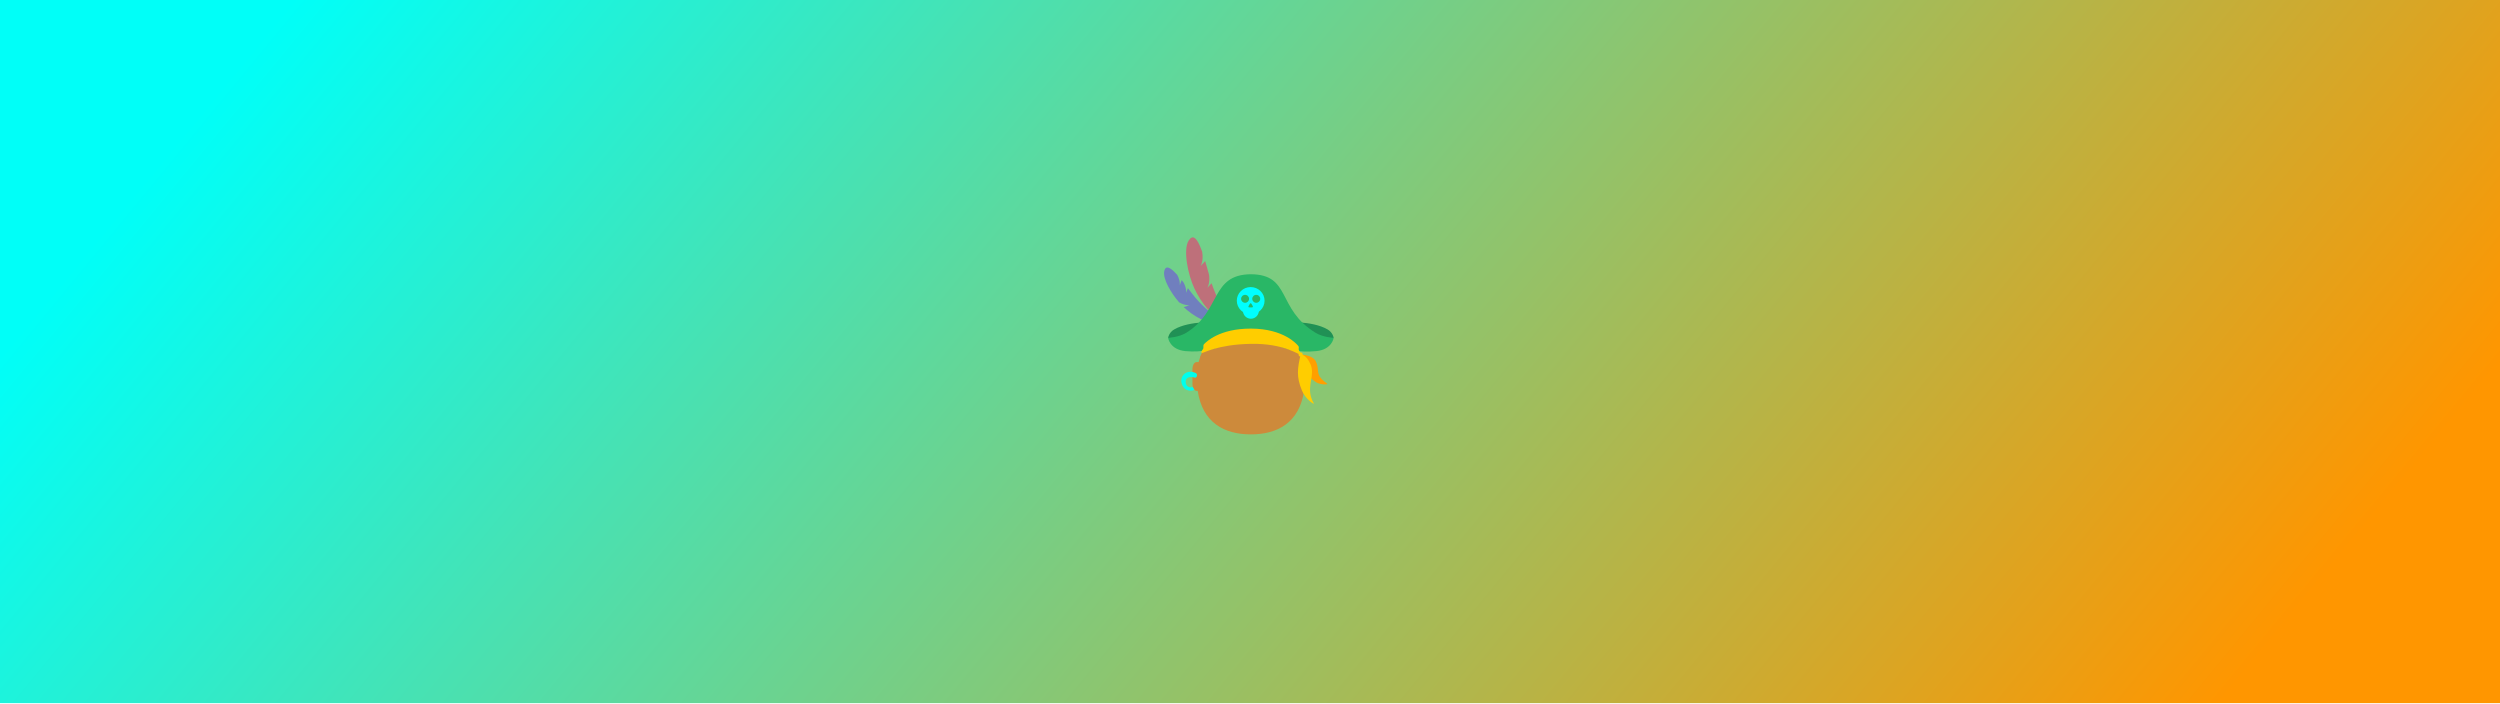
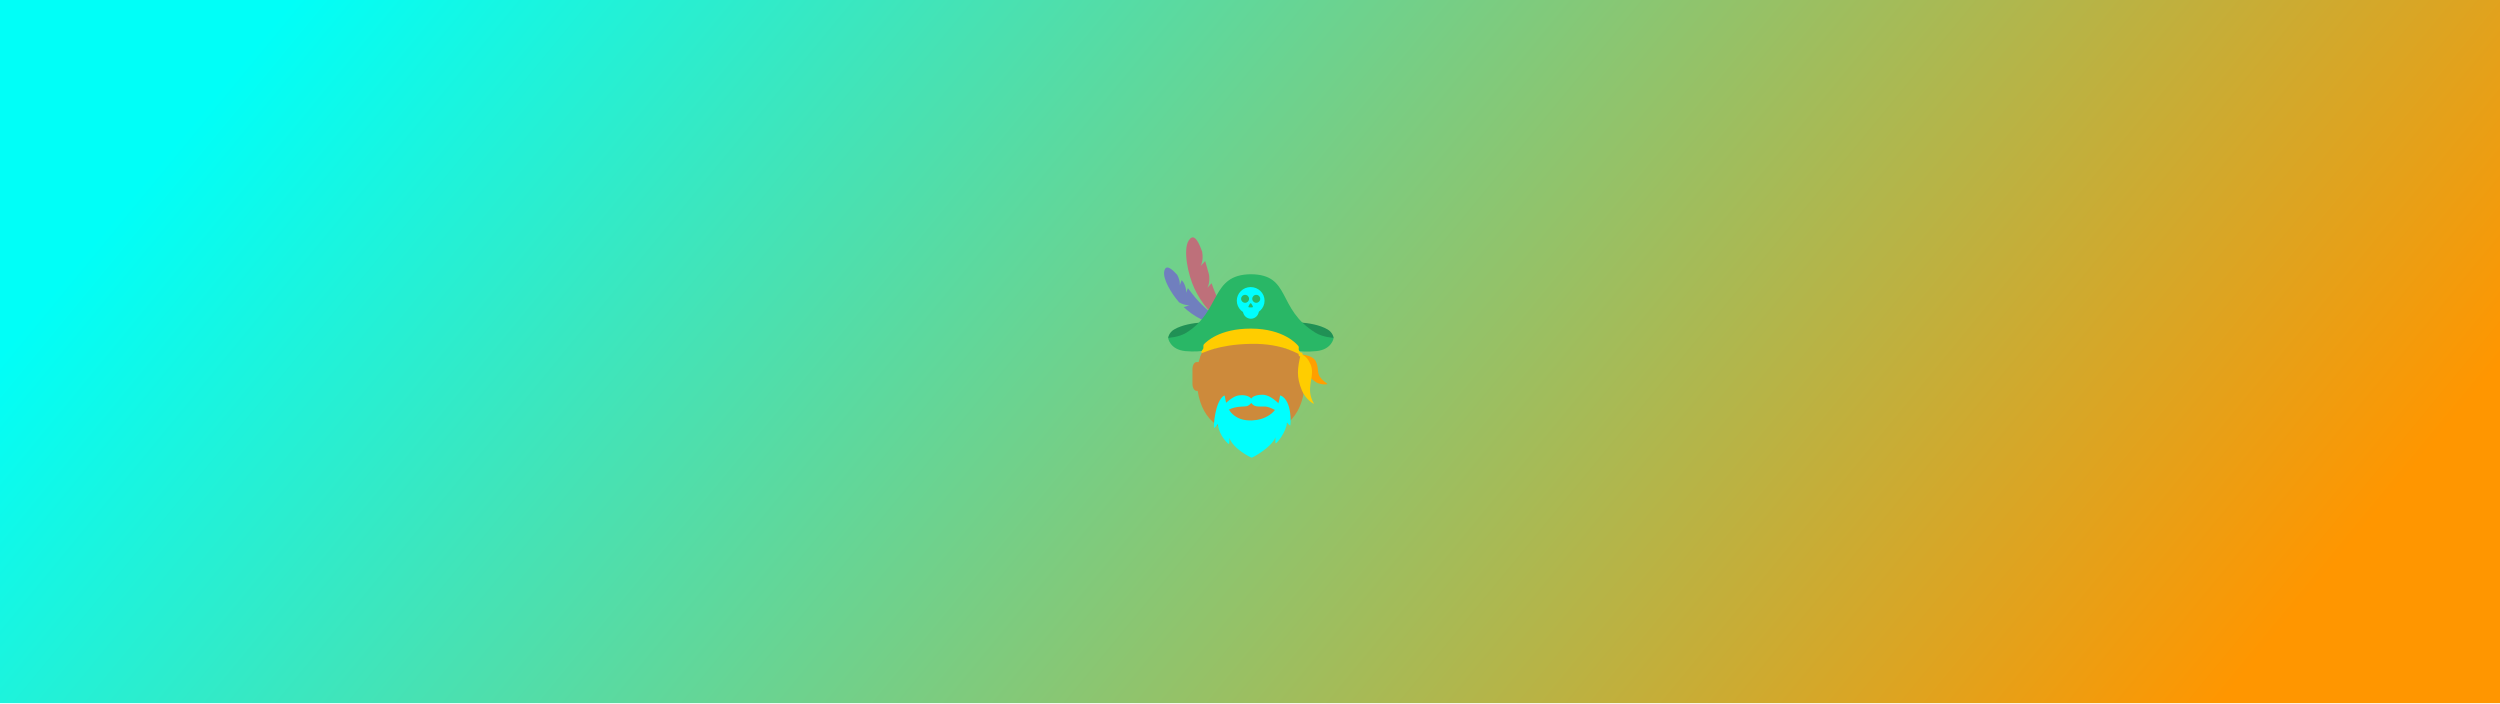
<svg xmlns="http://www.w3.org/2000/svg" xmlns:xlink="http://www.w3.org/1999/xlink" width="3840mm" height="1080mm" viewBox="0 0 3840 1080" version="1.1" id="svg5">
  <defs id="defs2">
    <linearGradient id="linearGradient5537">
      <stop style="stop-color:#00fff8;stop-opacity:1" offset="0" id="stop5533" />
      <stop style="stop-color:#ff9600;stop-opacity:1" offset="1" id="stop5535" />
    </linearGradient>
    <marker style="overflow:visible" id="Arrow1Lstart" refX="0" refY="0" orient="auto">
      <path transform="matrix(0.8,0,0,0.8,10,0)" style="fill:context-stroke;fill-rule:evenodd;stroke:context-stroke;stroke-width:1pt" d="M 0,0 5,-5 -12.5,0 5,5 Z" id="path1505" />
    </marker>
    <filter id="mask-powermask-path-effect8725_inverse" style="color-interpolation-filters:sRGB" height="100" width="100" x="-50" y="-50">
      <feColorMatrix id="mask-powermask-path-effect8725_primitive1" values="1" type="saturate" result="fbSourceGraphic" />
      <feColorMatrix id="mask-powermask-path-effect8725_primitive2" values="-1 0 0 0 1 0 -1 0 0 1 0 0 -1 0 1 0 0 0 1 0 " in="fbSourceGraphic" />
    </filter>
    <filter id="mask-powermask-path-effect8802_inverse" style="color-interpolation-filters:sRGB" height="100" width="100" x="-50" y="-50">
      <feColorMatrix id="mask-powermask-path-effect8802_primitive1" values="1" type="saturate" result="fbSourceGraphic" />
      <feColorMatrix id="mask-powermask-path-effect8802_primitive2" values="-1 0 0 0 1 0 -1 0 0 1 0 0 -1 0 1 0 0 0 1 0 " in="fbSourceGraphic" />
    </filter>
    <clipPath clipPathUnits="userSpaceOnUse" id="clipPath13388">
      <use x="0" y="0" xlink:href="#g13384" id="use13390" width="100%" height="100%" />
    </clipPath>
    <linearGradient xlink:href="#linearGradient5537" id="linearGradient5539" x1="791.865" y1="-417.605" x2="3089.622" y2="1471.974" gradientUnits="userSpaceOnUse" />
    <clipPath clipPathUnits="userSpaceOnUse" id="clipPath2156">
      <path id="path2158" style="color:#000000;fill:#00a387;stroke-width:1;-inkscape-stroke:none" d="M 108.359,129.648 C 67.992,162.92 58.738,215.51 58.738,215.51 l 14.754,2.711 c 0,0 9.231,-48.004 44.406,-76.996 z m 14.797,9.508 c -39.771,36.788 -47.93,83.111 -47.93,83.111 l 5.909,1.043 c 0,0 7.863,-44.386 46.095,-79.75 z" />
    </clipPath>
  </defs>
  <g id="layer1">
    <rect style="display:inline;mix-blend-mode:normal;fill:url(#linearGradient5539);fill-opacity:1;fill-rule:nonzero;stroke-width:1.842" id="rect9941" width="3840" height="1080" x="0" y="0" />
    <path id="path53" style="display:inline;fill:#cd8a3b;fill-opacity:1;fill-rule:evenodd;stroke-width:1.476" d="m 7261.906,1866.059 c -144.991,0 -267.065,99.853 -303.603,235.721 h -11.014 c -13.664,0 -24.664,18.1 -24.664,40.584 v 86.305 c 0,22.484 11,40.584 24.664,40.584 h 5.721 c 28.314,186.141 155.837,252.5 308.896,252.5 153.048,0 280.564,-66.482 308.893,-252.5 h 6.666 c 13.664,0 24.664,-18.1 24.664,-40.584 v -86.305 c 0,-22.484 -11,-40.584 -24.664,-40.584 h -11.953 c -36.538,-135.867 -158.614,-235.721 -303.606,-235.721 z" transform="scale(0.2645833)" />
    <path id="path8056" style="fill:#cd8a3b;fill-opacity:1;stroke-width:0.412" d="m 1997.767,544.496 c 7.775,18.258 -34.327,13.036 -76.4,13.036 -42.072,0 -83.787,2.083 -76.741,-11.944 5.086,-10.125 34.395,-22.153 76.468,-22.153 42.072,0 72.234,10.636 76.673,21.061 z" />
    <g id="g13386" clip-path="url(#clipPath13388)" transform="matrix(1.476334,0,0,1.476334,1763.668,329.257)">
      <g id="g13384">
-         <path id="rect1915" style="display:inline;fill:#b23000;fill-opacity:1;stroke-width:0.321" d="m 60.295,157.105 c 25.152,-14.177 69.146,-16.645 92.827,0 1.964,1.38 4.332,4.439 4.332,9.953 0,7.785 0.54,17.061 -2.87,27.02 -14.411,38.686 -81.194,38.834 -95.16,1.101 -3.439,-11.545 -3.462,-19.968 -3.462,-28.121 0,-5.514 2.241,-8.774 4.332,-9.953 z" />
+         <path id="rect1915" style="display:inline;fill:#aa2e00;fill-opacity:1;stroke-width:0.321" d="m 60.295,157.105 c 25.152,-14.177 69.146,-16.645 92.827,0 1.964,1.38 4.332,4.439 4.332,9.953 0,7.785 0.54,17.061 -2.87,27.02 -14.411,38.686 -81.194,38.834 -95.16,1.101 -3.439,-11.545 -3.462,-19.968 -3.462,-28.121 0,-5.514 2.241,-8.774 4.332,-9.953 z" />
        <path id="path1935" style="display:inline;fill:#b63f0f;fill-opacity:1;stroke-width:0.321" d="m 60.295,157.105 c 25.152,-14.177 69.146,-16.645 92.827,0 1.964,1.38 4.332,4.439 4.332,9.953 0,7.785 0.54,17.061 -2.87,27.02 -14.411,38.686 -81.194,38.834 -95.16,1.101 -3.439,-11.545 -3.462,-19.968 -3.462,-28.121 0,-5.514 2.241,-8.774 4.332,-9.953 z" clip-path="url(#clipPath2156)" />
      </g>
    </g>
    <path id="path45169-5" style="fill:#707fbe;fill-opacity:1;stroke:none;stroke-width:0.265;stroke-linecap:butt;stroke-linejoin:miter;stroke-miterlimit:4;stroke-dasharray:none;stroke-opacity:1" d="m 1790.288,412.014 c -0.916,0.942 -1.612,2.488 -2.045,4.74 -2.271,11.816 10.457,33.375 22.887,47.673 9.433,5.366 16.012,4.223 16.012,4.223 l -8.915,3.162 c 14.012,13.028 37.196,27.991 58.154,24.186 0,0 1.245,-5.59 -5.539,-8.499 -6.784,-2.908 -21.823,-14.944 -34.921,-30.45 -3.094,-3.663 -7.059,-8.922 -11.33,-14.54 l -2.795,7.405 c 0,0 1.27,-6.521 -3.86,-16.02 -0.954,-1.216 -1.898,-2.448 -2.856,-3.637 l -3.004,7.959 c 0,0 1.28,-6.578 -3.926,-16.143 -7.548,-8.362 -14.336,-13.688 -17.863,-10.059 z" />
    <path id="path45169" style="fill:#be707a;fill-opacity:1;stroke:none;stroke-width:0.265;stroke-linecap:butt;stroke-linejoin:miter;stroke-miterlimit:4;stroke-dasharray:none;stroke-opacity:1" d="m 1830.229,365.021 c -1.432,0.642 -2.886,2.051 -4.36,4.36 -9.126,14.302 -1.039,52.892 8.665,73.622 9.704,20.731 29.005,48.135 54.236,53.21 0,0 3.847,-5.657 -2.402,-11.877 -6.248,-6.22 -17.637,-26.212 -25.339,-49.201 -0.012,-0.031 -0.017,-0.072 -0.031,-0.102 l -6.55,7.188 c 0,0 4.419,-6.889 2.705,-20.089 -1.849,-6.573 -3.843,-13.89 -6.001,-21.17 l -7.033,7.717 c 0,0 4.883,-7.612 2.392,-22.164 -4.923,-13.88 -10.414,-24.126 -16.28,-21.495 z" />
    <g id="g47574" transform="matrix(1.074042,0,0,1.081619,-142.2623,-44.08692)" style="stroke-width:0.928">
      <path style="fill:#209155;fill-opacity:1;stroke:none;stroke-width:0.245px;stroke-linecap:butt;stroke-linejoin:miter;stroke-opacity:1" d="m 1802.972,520.523 c 0,0 1.044,-7.464 8.584,-11.865 22.171,-12.941 62.544,-10.391 62.544,-10.391 l -49.156,27.155 z" id="path41048" />
      <path style="fill:#209155;fill-opacity:1;stroke:none;stroke-width:0.245px;stroke-linecap:butt;stroke-linejoin:miter;stroke-opacity:1" d="m 2039.768,520.523 c 0,0 -1.044,-7.464 -8.584,-11.865 -22.171,-12.941 -62.544,-10.391 -62.544,-10.391 l 49.156,27.155 z" id="path42342" />
      <path id="path27686" style="fill:#29b766;fill-opacity:1;stroke:none;stroke-width:0.929;stroke-linecap:butt;stroke-linejoin:miter;stroke-miterlimit:4;stroke-dasharray:none;stroke-opacity:1" d="m 7261.906,1625.983 c -219.307,1.702 -160.117,197.704 -348.918,313.843 -40.953,25.192 -98.606,27.504 -98.606,27.504 0,0 8.67,63.107 93.135,71.162 182.806,17.433 257.295,-79.001 356.838,-79.598 99.543,0.598 154.169,99.418 351.869,79.598 84.425,-8.464 93.135,-71.162 93.135,-71.162 0,0 -57.565,-2.457 -98.606,-27.504 -210.81,-128.657 -129.54,-312.141 -348.848,-313.843 z" transform="scale(0.2645833)" />
    </g>
    <g id="g47569" transform="translate(0,8.202096e-5)">
      <path style="display:inline;fill:#ff9f00;fill-opacity:1;stroke:none;stroke-width:0.265px;stroke-linecap:butt;stroke-linejoin:miter;stroke-opacity:1" d="m 1997.767,544.496 c 0,0 18.047,0.544 23.081,10.091 5.034,9.547 1.817,16.813 6.337,23.909 4.519,7.096 11.321,9.851 11.449,11.232 -0.177,1.372 -12.732,1.323 -19.106,-3.964 -8.378,-6.949 -13.055,-8.447 -16.26,-19.115 -3.205,-10.668 -5.501,-22.153 -5.501,-22.153 z" id="path52776" />
      <path style="display:inline;fill:#ffcd00;fill-opacity:1;stroke:none;stroke-width:0.265px;stroke-linecap:butt;stroke-linejoin:miter;stroke-opacity:1" d="m 1997.767,544.496 c -4.674,20.952 -7.049,33.677 2.136,55.61 5.407,12.912 17.552,20.618 18.034,19.952 0.679,-0.889 -1.556,-1.799 -3.958,-9.544 -6.114,-19.716 6.1,-34.287 -0.999,-50.882 -6.687,-15.632 -15.213,-15.137 -15.213,-15.137 z" id="path51033" />
      <path style="fill:#ffcd00;fill-opacity:1;stroke:none;stroke-width:0.265px;stroke-linecap:butt;stroke-linejoin:miter;stroke-opacity:1" d="m 1846.046,542.087 c 2.12,0.893 22.917,-12.941 75.215,-13.943 52.065,-0.997 74.179,17.827 76.506,16.336 0.941,-0.855 -1.831,-5.039 -2.737,-6.787 -0.872,-1.919 0.886,-4.235 -0.885,-6.326 -1.77,-2.315 -22.036,-26.489 -72.533,-26.642 -49.1,-0.148 -69.143,20.869 -71.92,23.596 -2.266,2.225 -0.651,3.747 -1.497,7.156 -1.188,1.944 -4.325,5.438 -2.148,6.608 z" id="path12758" />
      <ellipse style="display:inline;fill:#ffcd00;fill-opacity:1;stroke:none;stroke-width:0.265;stroke-miterlimit:4;stroke-dasharray:none" id="path15367" cx="1997.767" cy="544.496" rx="3.196" ry="3.293" />
    </g>
    <g id="g47563" transform="translate(-0.4376994,-6.962882)">
      <ellipse style="fill:#00fffe;fill-opacity:1;stroke:none;stroke-width:0.265;stroke-miterlimit:4;stroke-dasharray:none;stroke-opacity:1" id="path42659" cx="1921.493" cy="468.825" rx="21.326" ry="20.927" />
      <ellipse style="fill:#00fffe;fill-opacity:1;stroke:none;stroke-width:0.265;stroke-miterlimit:4;stroke-dasharray:none;stroke-opacity:1" id="path42683" cx="1921.808" cy="484.239" rx="12.222" ry="12.299" />
      <ellipse style="fill:#29b766;fill-opacity:1;stroke:none;stroke-width:0.265;stroke-miterlimit:4;stroke-dasharray:none;stroke-opacity:1" id="path42809" cx="1912.892" cy="465.953" rx="6.128" ry="6.097" />
      <path style="fill:#29b766;fill-opacity:1;stroke:none;stroke-width:0.822;stroke-miterlimit:4;stroke-dasharray:none;stroke-opacity:1" id="path42857" d="m 7279.152,1799.834 c -1.078,1.868 -8.468,1.84 -10.625,1.84 -2.157,0 -9.547,0.027 -10.625,-1.84 -1.078,-1.868 2.64,-8.254 3.719,-10.122 1.078,-1.868 4.75,-8.281 6.906,-8.281 2.157,0 5.828,6.414 6.906,8.281 1.078,1.868 4.797,8.254 3.719,10.122 z" transform="matrix(0.3224521,0,0,0.3224521,-422.2995,-101.7869)" />
      <ellipse style="fill:#29b766;fill-opacity:1;stroke:none;stroke-width:0.265;stroke-miterlimit:4;stroke-dasharray:none;stroke-opacity:1" id="ellipse72952" cx="1930.009" cy="465.953" rx="6.128" ry="6.097" />
    </g>
-     <path id="path60041" style="fill:#00ffed;fill-opacity:1;stroke:none;stroke-width:1px;stroke-linecap:butt;stroke-linejoin:miter;stroke-opacity:1" d="m 6911.133,2158.041 c -33.287,-0.293 -57.226,27.683 -52.867,59.148 3.879,28.002 24.852,54.669 60.746,50.332 5.751,-0.695 10.707,-2.192 15.008,-4.613 -3.817,-4.002 -6.912,-9.68 -8.908,-16.422 -1.193,0.47 -2.459,0.888 -3.811,1.248 -15.514,4.128 -30.367,-3.136 -35.082,-16.109 -8.205,-22.575 0.678,-38.958 20.142,-42.471 22.319,-4.027 34.48,11.461 40.695,-2.826 8.247,-18.957 -11.617,-23.264 -11.617,-23.264 -8.444,-3.383 -16.625,-4.956 -24.307,-5.024 z" transform="scale(0.2645833)" />
+     <path style="fill:#00fffe;fill-opacity:1;stroke:none;stroke-width:0.265px;stroke-linecap:butt;stroke-linejoin:miter;stroke-opacity:1" d="m 1880.133,607.625 c -14.238,8.664 -16.448,49.038 -15.326,49.689 0.719,0.384 5.704,-5.922 5.704,-5.922 2.284,18.892 16.462,30.844 17.048,30.601 0.843,-0.284 0.713,-9.471 0.713,-9.471 6.247,17.359 33.281,30.502 34.384,30.472 1.05,0.018 30.697,-15.652 36.535,-31.616 0,0 -0.732,9.036 0.314,9.571 1.29,0.61 16.026,-16.842 17.297,-31.842 0,0 3.902,4.54 4.882,4.478 0.873,-0.058 3.696,-37.754 -14.458,-46.109 -3.105,-1.429 0.692,18.087 -17.13,29.857 -8.434,5.569 -16.56,7.927 -27.437,8.465 -11.099,0.163 -19.234,-1.868 -26.82,-7.533 -15.821,-11.816 -12.827,-32.56 -15.706,-30.64 z" id="path2349" />
+     <path style="fill:#00fffe;fill-opacity:1;stroke:none;stroke-width:0.265px;stroke-linecap:butt;stroke-linejoin:miter;stroke-opacity:1" d="m 1921.913,612.327 c 0,0 -4.325,-6.848 -18.777,-5.064 -13.329,1.645 -28.385,20.49 -28.385,20.49 l 5.218,7.145 c 0,0 5.905,-7.855 21.685,-9.881 7.595,-0.975 12.265,-0.185 15.428,-1.917 3.089,-1.692 4.855,-4.236 4.855,-4.236 0,0 2.152,3.069 4.917,4.325 3.745,1.702 8.117,1.121 16.237,1.208 8.119,0.087 23.369,10.018 23.369,10.018 l 5.171,-6.17 c 0,0 -16.482,-22.003 -32.633,-21.932 -14.236,0.062 -17.084,6.014 -17.084,6.014 z" id="path9162" />
  </g>
</svg>
